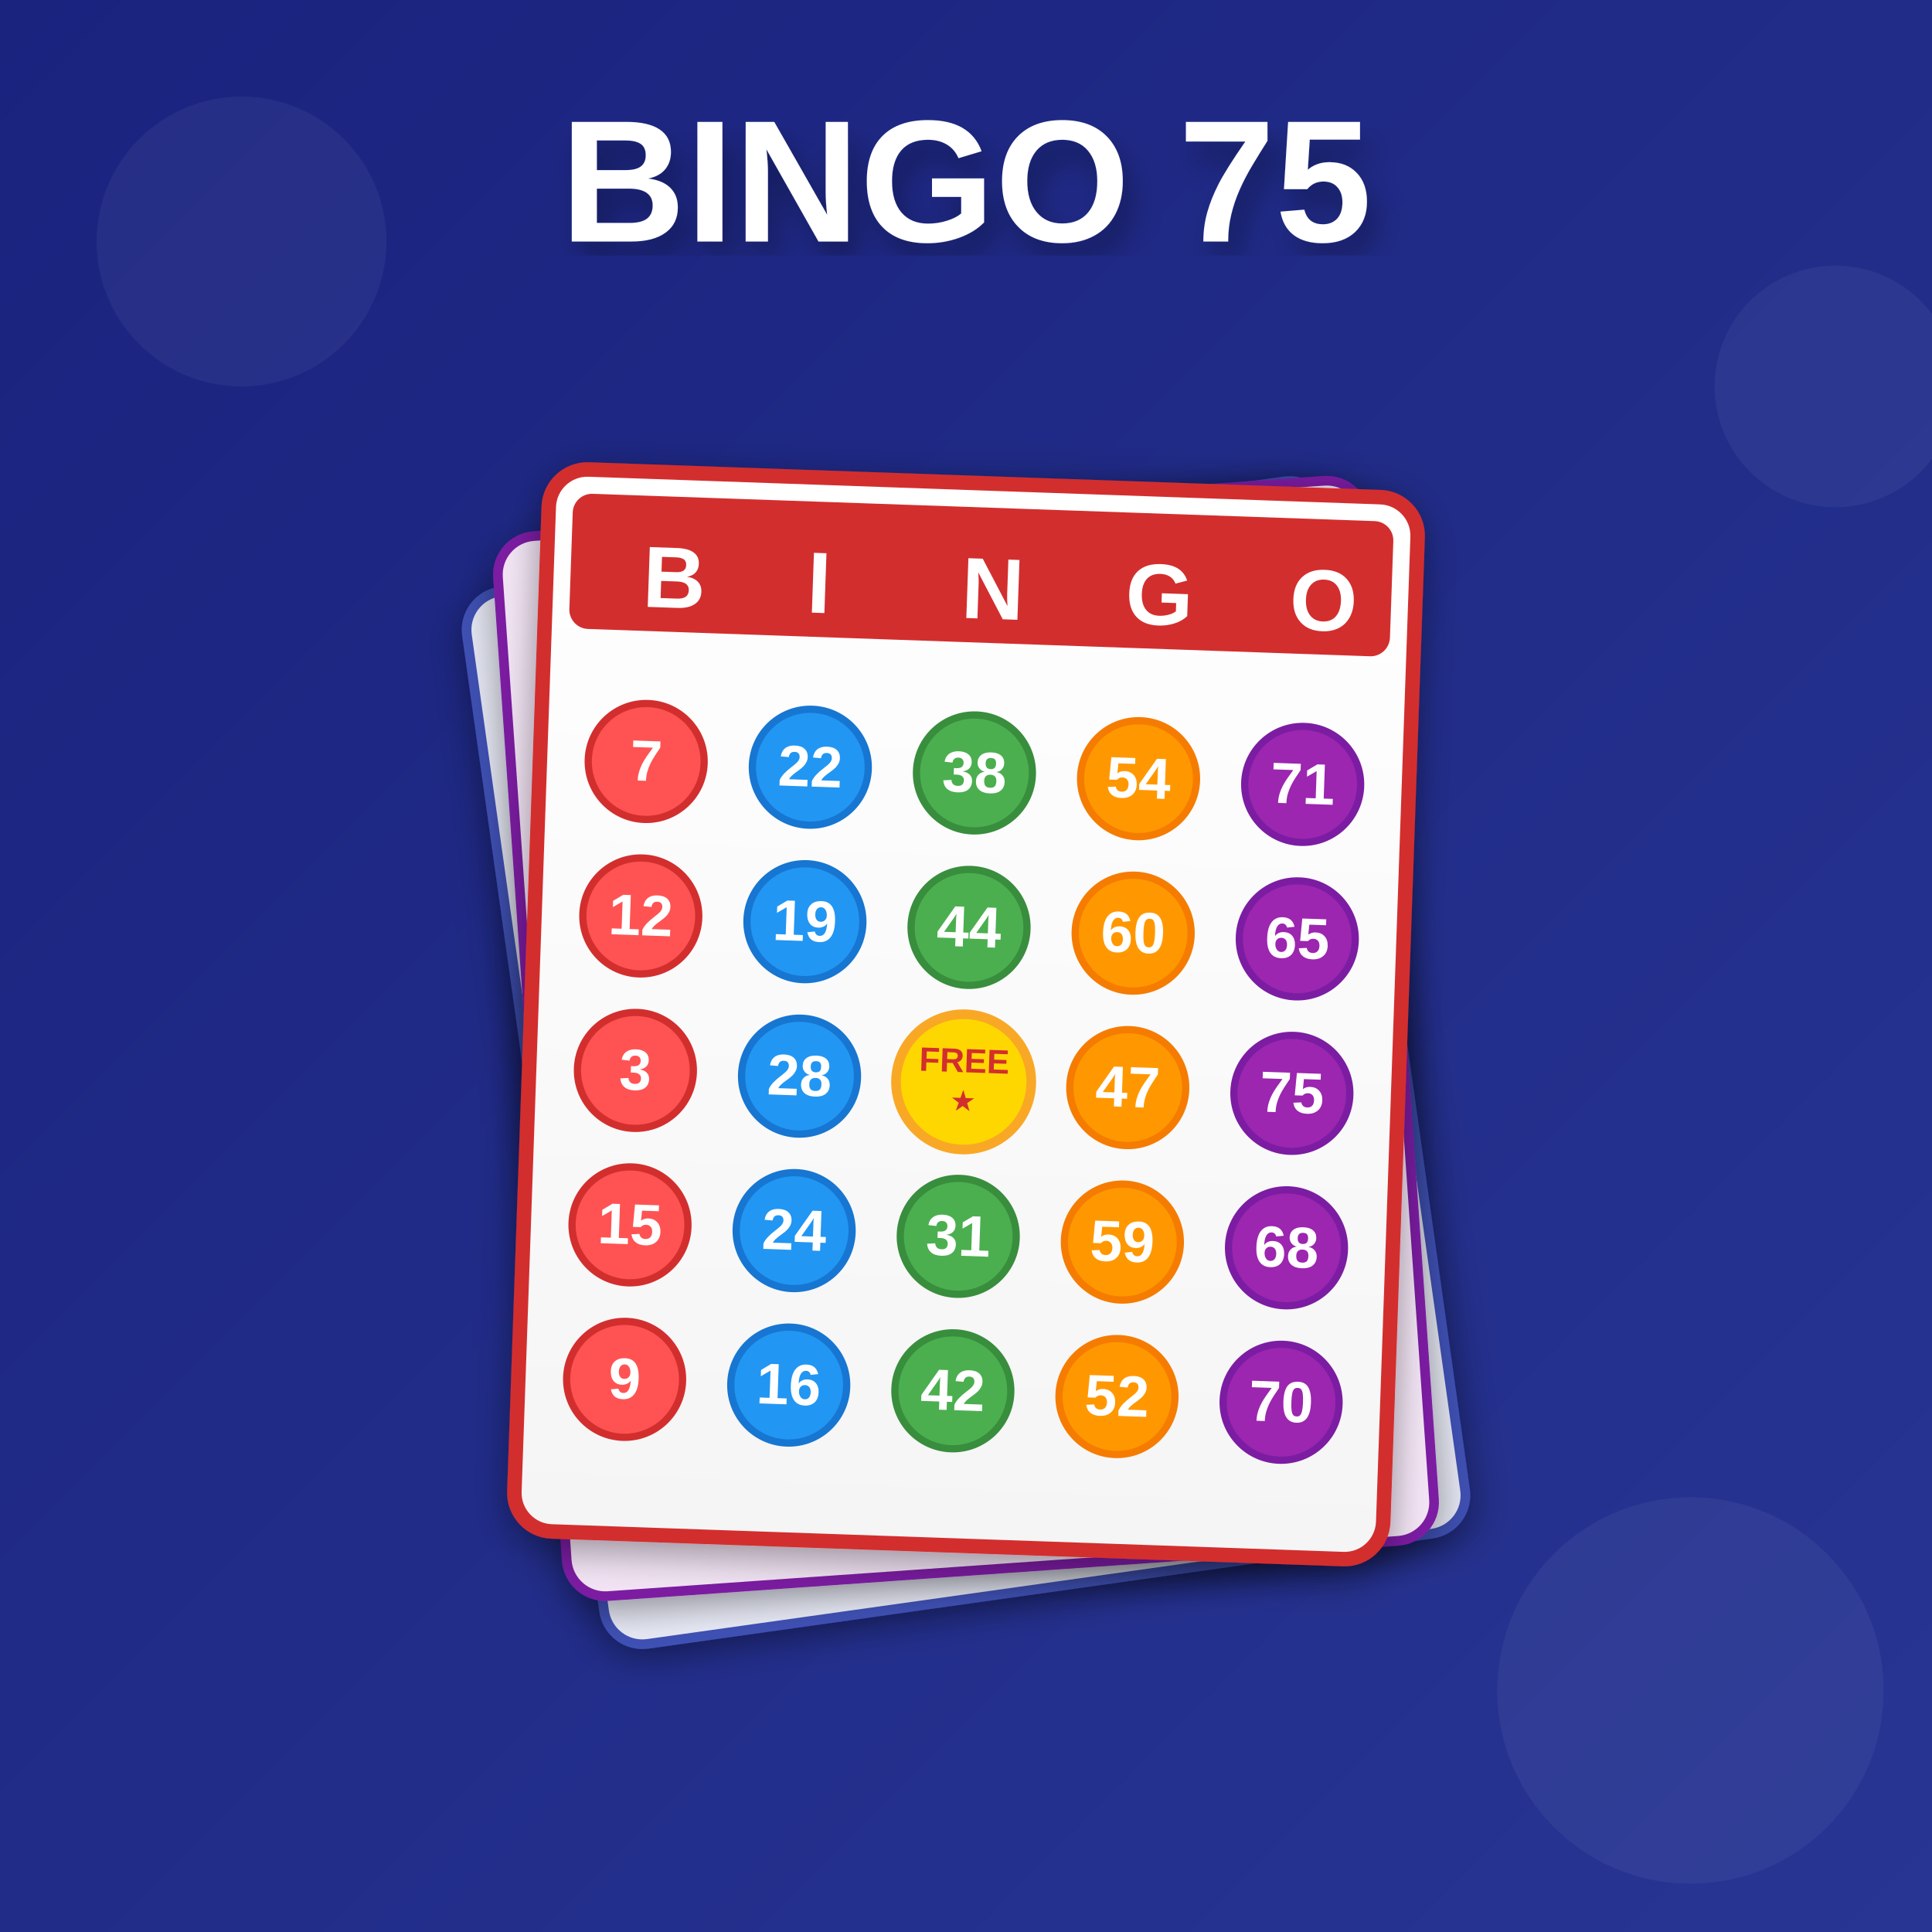
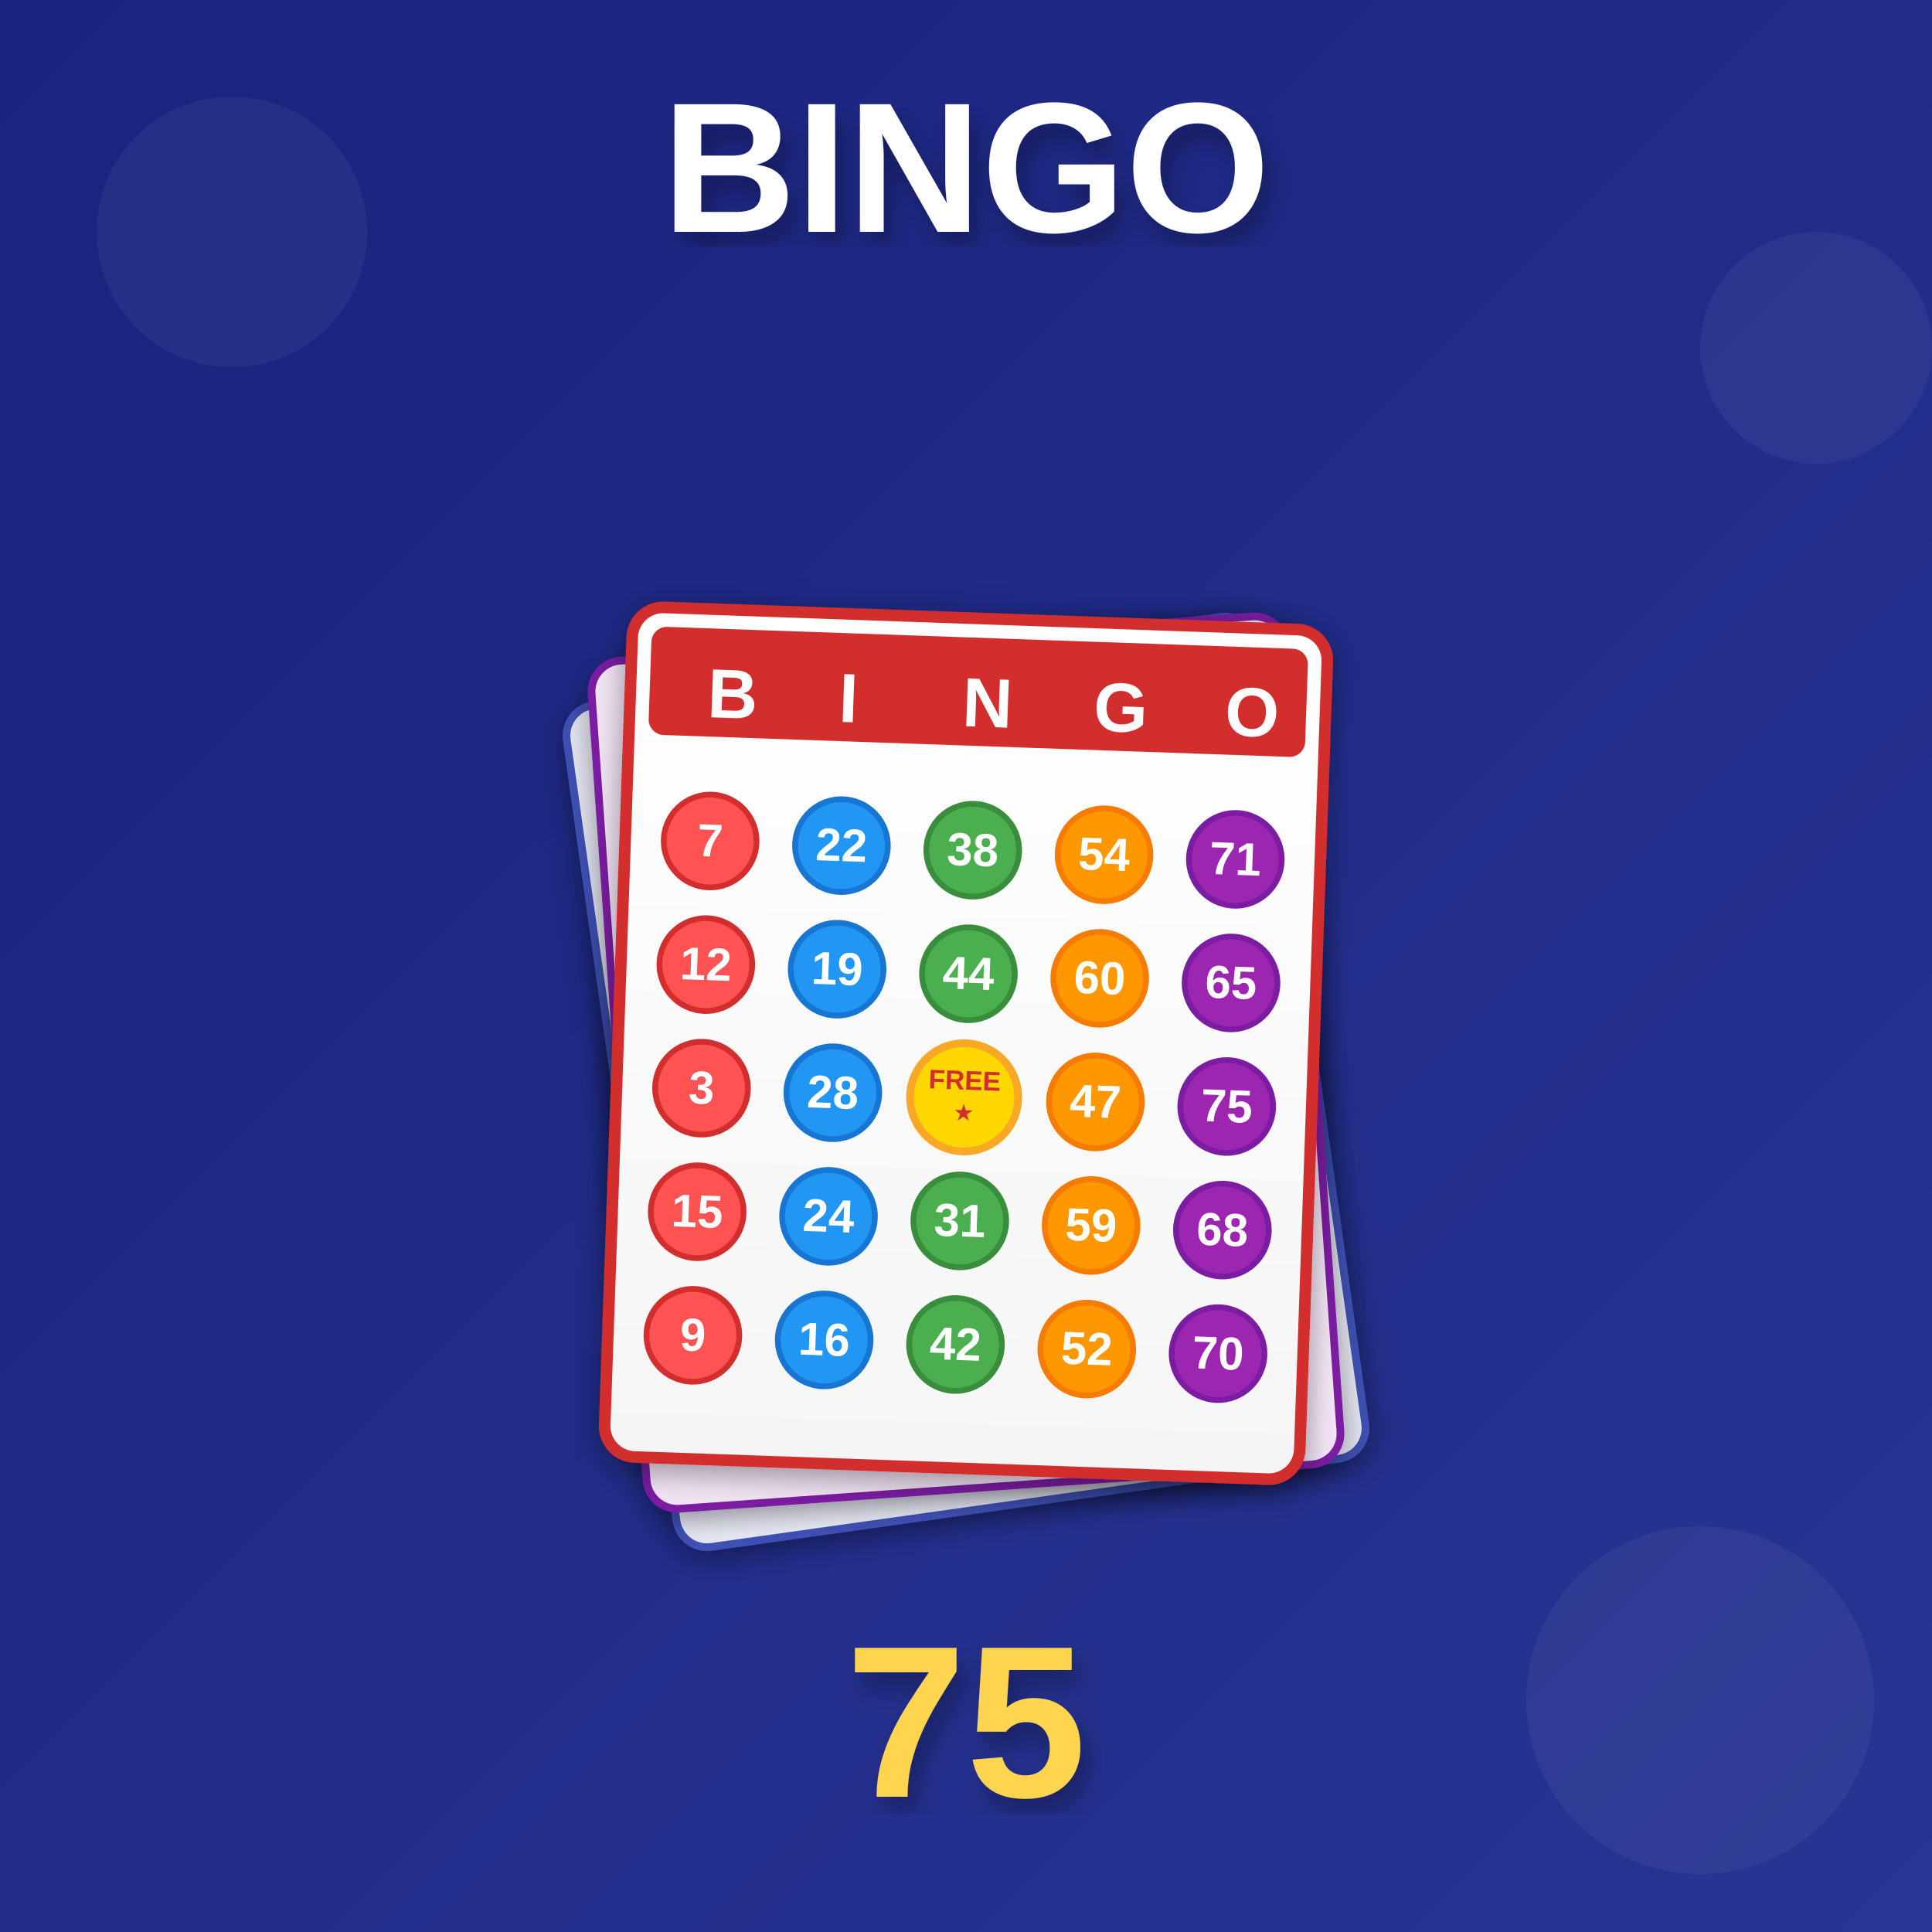
- <svg xmlns="http://www.w3.org/2000/svg" viewBox="0 0 400 400">
+ <svg xmlns="http://www.w3.org/2000/svg" viewBox="0 0 500 500" width="500" height="500">
  <defs>
    <linearGradient id="bgGradient" x1="0%" y1="0%" x2="100%" y2="100%">
      <stop offset="0%" style="stop-color:#1a237e;stop-opacity:1" />
      <stop offset="100%" style="stop-color:#283593;stop-opacity:1" />
    </linearGradient>
    <linearGradient id="cardGradient1" x1="0%" y1="0%" x2="0%" y2="100%">
      <stop offset="0%" style="stop-color:#ffffff;stop-opacity:1" />
      <stop offset="100%" style="stop-color:#f5f5f5;stop-opacity:1" />
    </linearGradient>
    <filter id="shadow">
      <feDropShadow dx="2" dy="4" stdDeviation="3" flood-opacity="0.3" />
    </filter>
    <filter id="cardShadow">
      <feDropShadow dx="0" dy="2" stdDeviation="4" flood-opacity="0.4" />
    </filter>
  </defs>
-   <rect width="400" height="400" fill="url(#bgGradient)" />
-   <circle cx="50" cy="50" r="30" fill="#ffffff" opacity="0.05" />
-   <circle cx="350" cy="350" r="40" fill="#ffffff" opacity="0.05" />
-   <circle cx="380" cy="80" r="25" fill="#ffffff" opacity="0.05" />
-   <g transform="translate(200, 220) rotate(-8)" filter="url(#cardShadow)">
+   <rect width="500" height="500" fill="url(#bgGradient)" />
+   <circle cx="60" cy="60" r="35" fill="#ffffff" opacity="0.05" />
+   <circle cx="440" cy="440" r="45" fill="#ffffff" opacity="0.05" />
+   <circle cx="470" cy="90" r="30" fill="#ffffff" opacity="0.05" />
+   <g transform="translate(250, 280) rotate(-8)" filter="url(#cardShadow)">
    <rect x="-90" y="-110" width="180" height="220" rx="8" fill="#e8eaf6" stroke="#3f51b5" stroke-width="2" />
  </g>
-   <g transform="translate(200, 215) rotate(-4)" filter="url(#cardShadow)">
+   <g transform="translate(250, 275) rotate(-4)" filter="url(#cardShadow)">
    <rect x="-90" y="-110" width="180" height="220" rx="8" fill="#f3e5f5" stroke="#7b1fa2" stroke-width="2" />
  </g>
-   <g transform="translate(200, 210) rotate(2)" filter="url(#cardShadow)">
+   <g transform="translate(250, 270) rotate(2)" filter="url(#cardShadow)">
    <rect x="-90" y="-110" width="180" height="220" rx="8" fill="url(#cardGradient1)" stroke="#d32f2f" stroke-width="3" />
    <rect x="-85" y="-105" width="170" height="28" rx="4" fill="#d32f2f" />
    <text x="-70" y="-82" font-family="Arial, sans-serif" font-size="18" font-weight="bold" fill="#ffffff">B</text>
    <text x="-36" y="-82" font-family="Arial, sans-serif" font-size="18" font-weight="bold" fill="#ffffff">I</text>
    <text x="-4" y="-82" font-family="Arial, sans-serif" font-size="18" font-weight="bold" fill="#ffffff">N</text>
    <text x="30" y="-82" font-family="Arial, sans-serif" font-size="18" font-weight="bold" fill="#ffffff">G</text>
    <text x="64" y="-82" font-family="Arial, sans-serif" font-size="18" font-weight="bold" fill="#ffffff">O</text>
    <g>
      <circle cx="-68" cy="-50" r="12" fill="#ff5252" stroke="#d32f2f" stroke-width="1.5" />
      <text x="-68" y="-46" font-family="Arial, sans-serif" font-size="12" font-weight="bold" fill="#ffffff" text-anchor="middle">7</text>
      <circle cx="-34" cy="-50" r="12" fill="#2196f3" stroke="#1976d2" stroke-width="1.5" />
      <text x="-34" y="-46" font-family="Arial, sans-serif" font-size="12" font-weight="bold" fill="#ffffff" text-anchor="middle">22</text>
      <circle cx="0" cy="-50" r="12" fill="#4caf50" stroke="#388e3c" stroke-width="1.5" />
      <text x="0" y="-46" font-family="Arial, sans-serif" font-size="12" font-weight="bold" fill="#ffffff" text-anchor="middle">38</text>
      <circle cx="34" cy="-50" r="12" fill="#ff9800" stroke="#f57c00" stroke-width="1.5" />
      <text x="34" y="-46" font-family="Arial, sans-serif" font-size="12" font-weight="bold" fill="#ffffff" text-anchor="middle">54</text>
      <circle cx="68" cy="-50" r="12" fill="#9c27b0" stroke="#7b1fa2" stroke-width="1.5" />
      <text x="68" y="-46" font-family="Arial, sans-serif" font-size="12" font-weight="bold" fill="#ffffff" text-anchor="middle">71</text>
    </g>
    <g>
      <circle cx="-68" cy="-18" r="12" fill="#ff5252" stroke="#d32f2f" stroke-width="1.5" />
      <text x="-68" y="-14" font-family="Arial, sans-serif" font-size="12" font-weight="bold" fill="#ffffff" text-anchor="middle">12</text>
      <circle cx="-34" cy="-18" r="12" fill="#2196f3" stroke="#1976d2" stroke-width="1.5" />
      <text x="-34" y="-14" font-family="Arial, sans-serif" font-size="12" font-weight="bold" fill="#ffffff" text-anchor="middle">19</text>
      <circle cx="0" cy="-18" r="12" fill="#4caf50" stroke="#388e3c" stroke-width="1.5" />
      <text x="0" y="-14" font-family="Arial, sans-serif" font-size="12" font-weight="bold" fill="#ffffff" text-anchor="middle">44</text>
      <circle cx="34" cy="-18" r="12" fill="#ff9800" stroke="#f57c00" stroke-width="1.5" />
      <text x="34" y="-14" font-family="Arial, sans-serif" font-size="12" font-weight="bold" fill="#ffffff" text-anchor="middle">60</text>
      <circle cx="68" cy="-18" r="12" fill="#9c27b0" stroke="#7b1fa2" stroke-width="1.5" />
      <text x="68" y="-14" font-family="Arial, sans-serif" font-size="12" font-weight="bold" fill="#ffffff" text-anchor="middle">65</text>
    </g>
    <g>
      <circle cx="-68" cy="14" r="12" fill="#ff5252" stroke="#d32f2f" stroke-width="1.5" />
      <text x="-68" y="18" font-family="Arial, sans-serif" font-size="12" font-weight="bold" fill="#ffffff" text-anchor="middle">3</text>
      <circle cx="-34" cy="14" r="12" fill="#2196f3" stroke="#1976d2" stroke-width="1.5" />
      <text x="-34" y="18" font-family="Arial, sans-serif" font-size="12" font-weight="bold" fill="#ffffff" text-anchor="middle">28</text>
      <circle cx="0" cy="14" r="14" fill="#ffd700" stroke="#f9a825" stroke-width="2" />
      <text x="0" y="12" font-family="Arial, sans-serif" font-size="7" font-weight="bold" fill="#d32f2f" text-anchor="middle">FREE</text>
      <text x="0" y="20" font-family="Arial, sans-serif" font-size="6" font-weight="bold" fill="#d32f2f" text-anchor="middle">★</text>
      <circle cx="34" cy="14" r="12" fill="#ff9800" stroke="#f57c00" stroke-width="1.5" />
      <text x="34" y="18" font-family="Arial, sans-serif" font-size="12" font-weight="bold" fill="#ffffff" text-anchor="middle">47</text>
      <circle cx="68" cy="14" r="12" fill="#9c27b0" stroke="#7b1fa2" stroke-width="1.5" />
      <text x="68" y="18" font-family="Arial, sans-serif" font-size="12" font-weight="bold" fill="#ffffff" text-anchor="middle">75</text>
    </g>
    <g>
      <circle cx="-68" cy="46" r="12" fill="#ff5252" stroke="#d32f2f" stroke-width="1.5" />
      <text x="-68" y="50" font-family="Arial, sans-serif" font-size="12" font-weight="bold" fill="#ffffff" text-anchor="middle">15</text>
      <circle cx="-34" cy="46" r="12" fill="#2196f3" stroke="#1976d2" stroke-width="1.5" />
      <text x="-34" y="50" font-family="Arial, sans-serif" font-size="12" font-weight="bold" fill="#ffffff" text-anchor="middle">24</text>
      <circle cx="0" cy="46" r="12" fill="#4caf50" stroke="#388e3c" stroke-width="1.5" />
      <text x="0" y="50" font-family="Arial, sans-serif" font-size="12" font-weight="bold" fill="#ffffff" text-anchor="middle">31</text>
      <circle cx="34" cy="46" r="12" fill="#ff9800" stroke="#f57c00" stroke-width="1.5" />
      <text x="34" y="50" font-family="Arial, sans-serif" font-size="12" font-weight="bold" fill="#ffffff" text-anchor="middle">59</text>
      <circle cx="68" cy="46" r="12" fill="#9c27b0" stroke="#7b1fa2" stroke-width="1.5" />
      <text x="68" y="50" font-family="Arial, sans-serif" font-size="12" font-weight="bold" fill="#ffffff" text-anchor="middle">68</text>
    </g>
    <g>
      <circle cx="-68" cy="78" r="12" fill="#ff5252" stroke="#d32f2f" stroke-width="1.5" />
      <text x="-68" y="82" font-family="Arial, sans-serif" font-size="12" font-weight="bold" fill="#ffffff" text-anchor="middle">9</text>
      <circle cx="-34" cy="78" r="12" fill="#2196f3" stroke="#1976d2" stroke-width="1.5" />
      <text x="-34" y="82" font-family="Arial, sans-serif" font-size="12" font-weight="bold" fill="#ffffff" text-anchor="middle">16</text>
      <circle cx="0" cy="78" r="12" fill="#4caf50" stroke="#388e3c" stroke-width="1.5" />
      <text x="0" y="82" font-family="Arial, sans-serif" font-size="12" font-weight="bold" fill="#ffffff" text-anchor="middle">42</text>
      <circle cx="34" cy="78" r="12" fill="#ff9800" stroke="#f57c00" stroke-width="1.5" />
      <text x="34" y="82" font-family="Arial, sans-serif" font-size="12" font-weight="bold" fill="#ffffff" text-anchor="middle">52</text>
      <circle cx="68" cy="78" r="12" fill="#9c27b0" stroke="#7b1fa2" stroke-width="1.5" />
      <text x="68" y="82" font-family="Arial, sans-serif" font-size="12" font-weight="bold" fill="#ffffff" text-anchor="middle">70</text>
    </g>
  </g>
-   <text x="200" y="50" font-family="Arial, sans-serif" font-size="36" font-weight="bold" fill="#ffffff" text-anchor="middle" filter="url(#shadow)">BINGO 75</text>
+   <text x="250" y="60" font-family="Arial, sans-serif" font-size="48" font-weight="bold" fill="#ffffff" text-anchor="middle" filter="url(#shadow)">BINGO</text>
+   <text x="250" y="465" font-family="Arial, sans-serif" font-size="56" font-weight="bold" fill="#ffd54f" text-anchor="middle" filter="url(#shadow)">75</text>
</svg>
